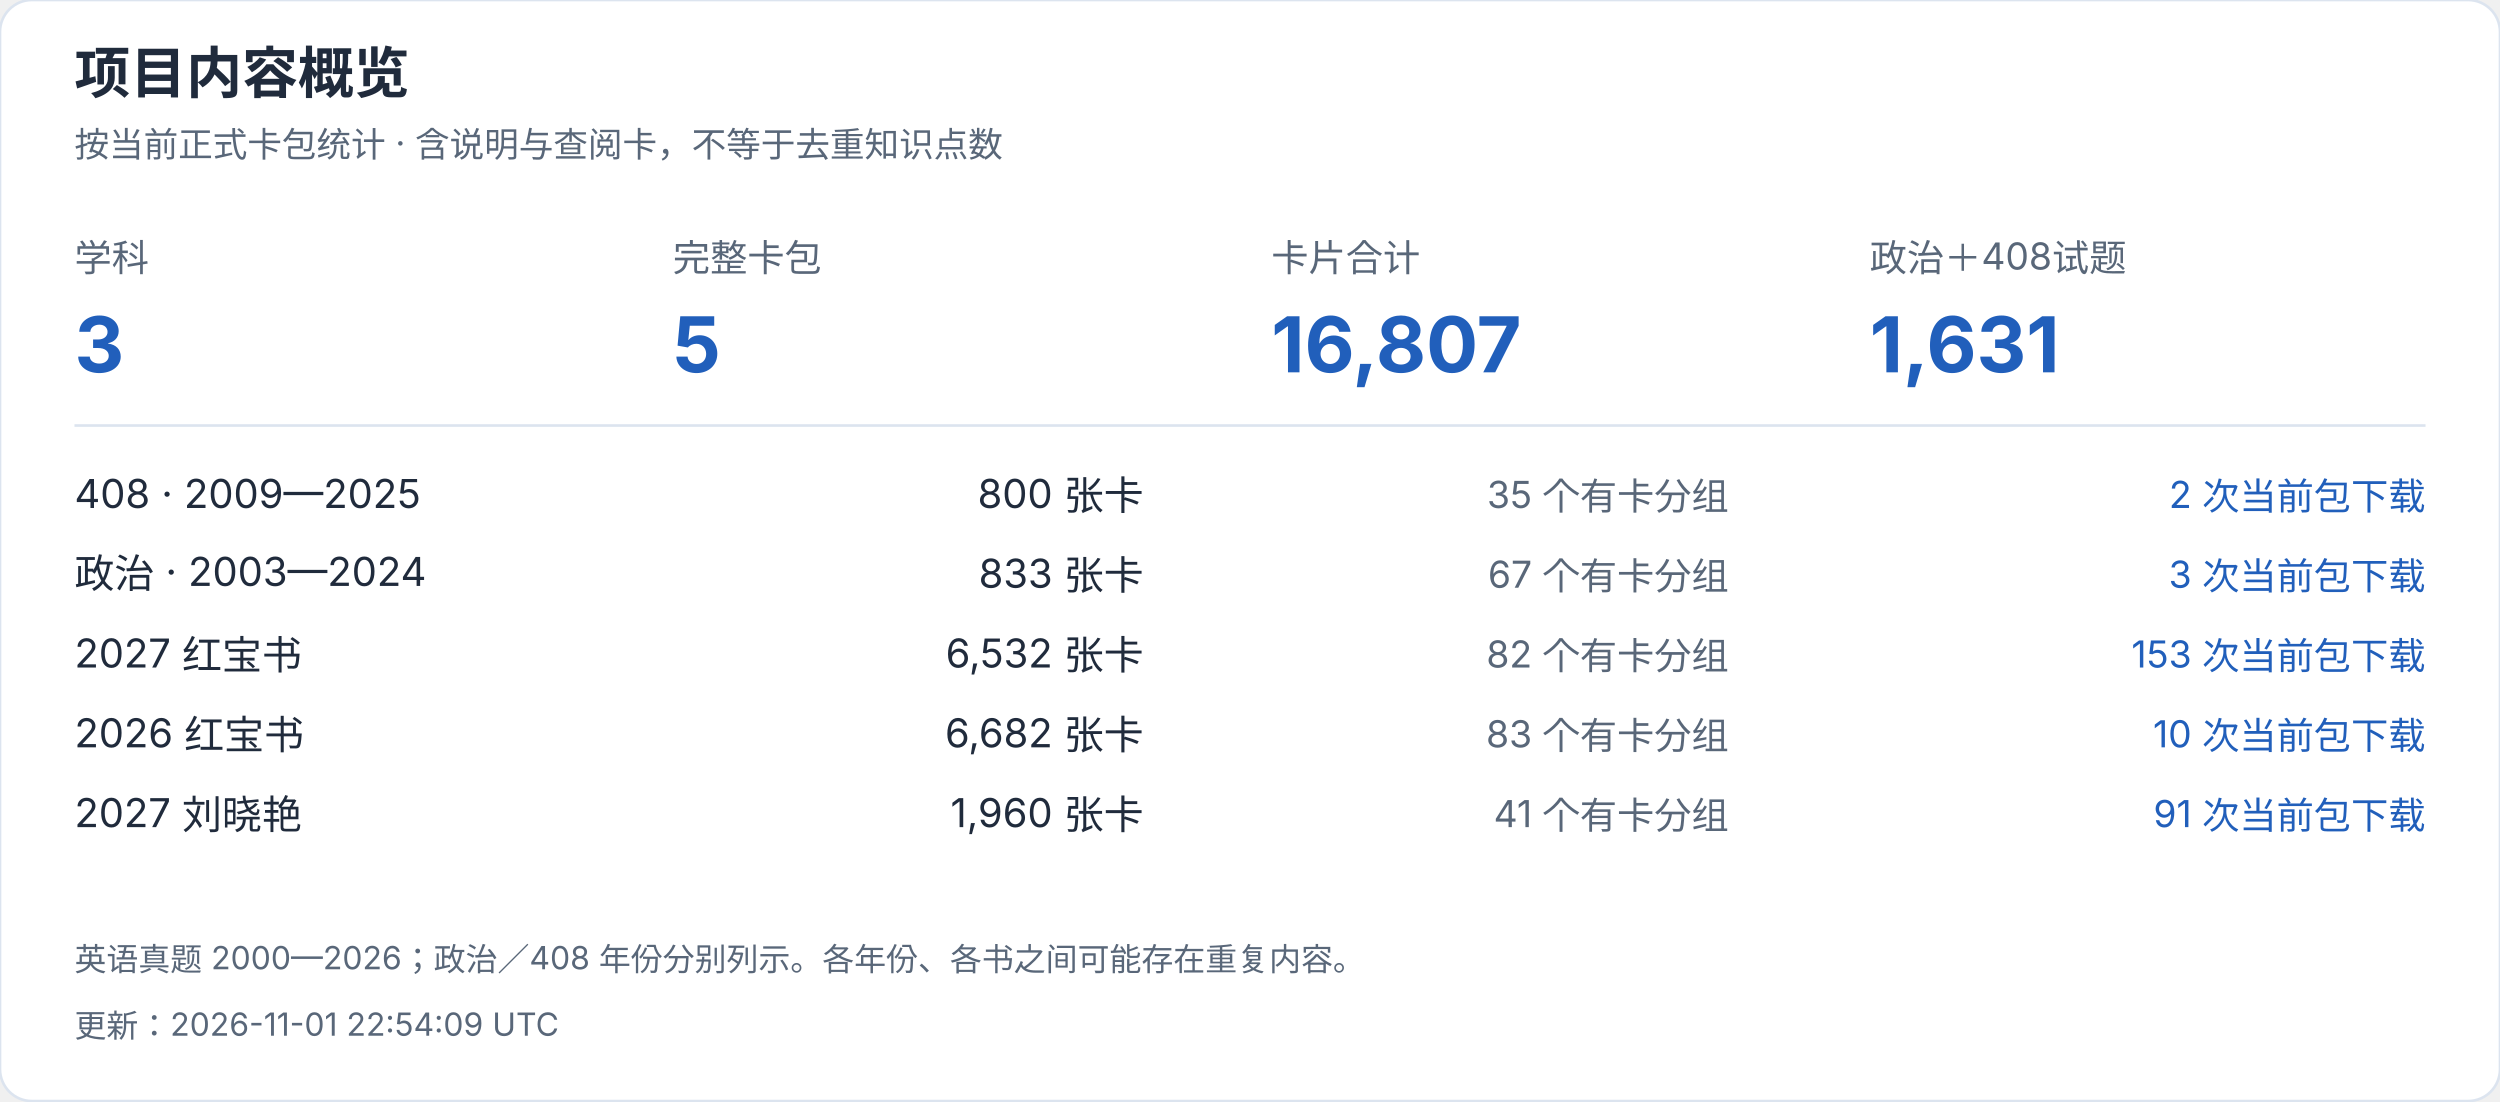
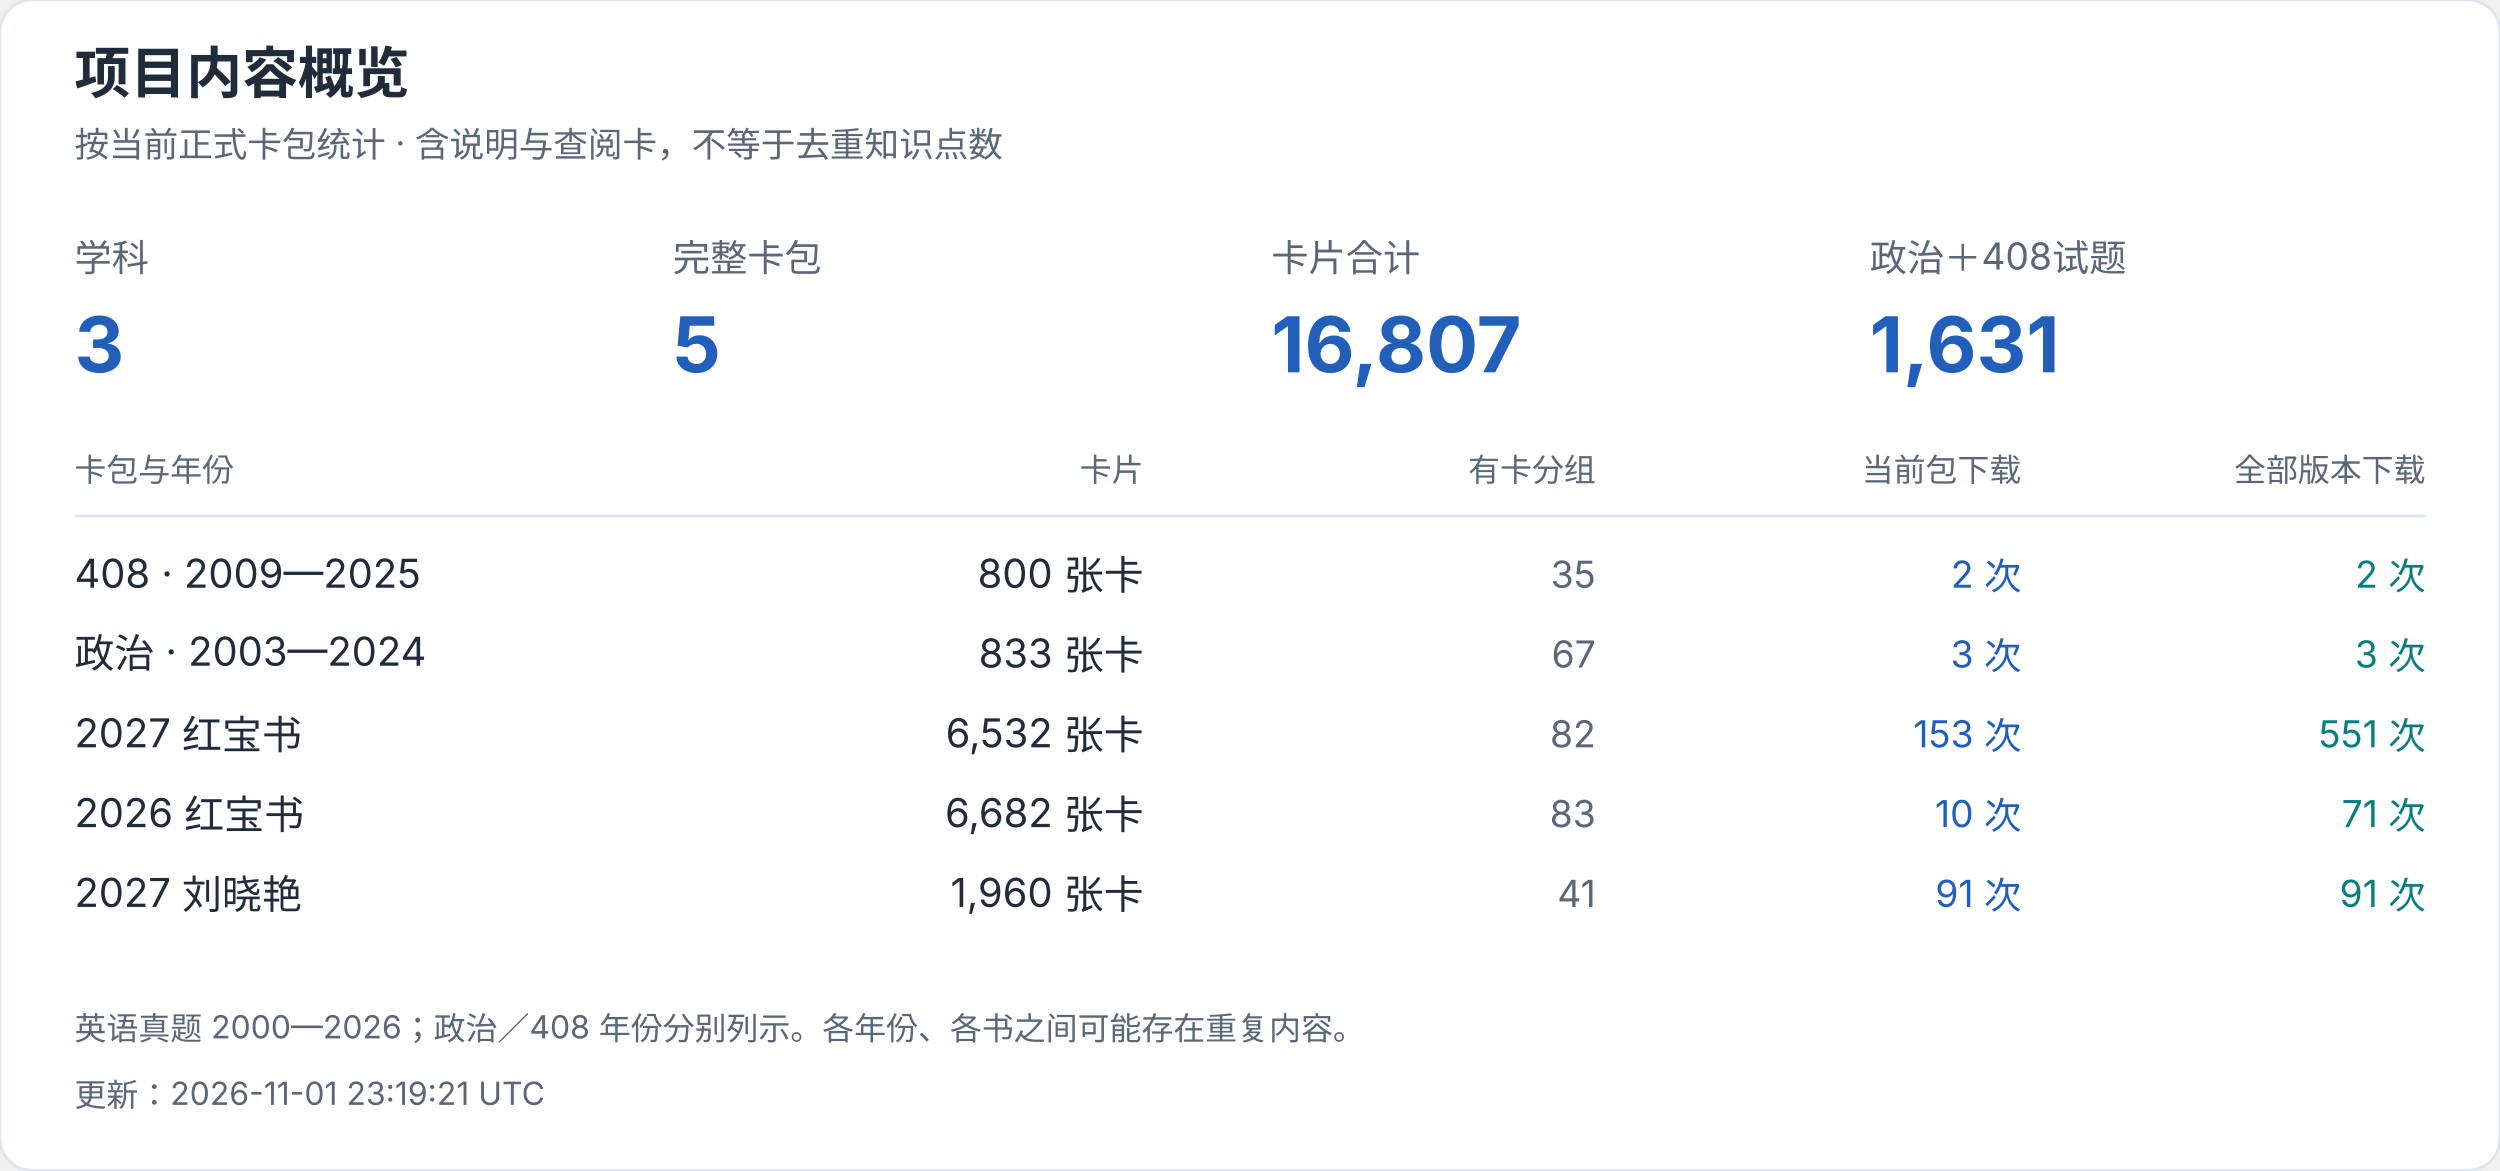
- <svg xmlns="http://www.w3.org/2000/svg" width="940" height="414" viewBox="0 0 940 414" role="img" aria-label="项目内容概览">
+ <svg xmlns="http://www.w3.org/2000/svg" width="940" height="440" viewBox="0 0 940 440" role="img" aria-label="项目内容概览">
  <style>text{font-family:-apple-system,BlinkMacSystemFont,"Segoe UI","PingFang SC","Microsoft YaHei",sans-serif;font-variant-numeric:tabular-nums}</style>
-   <rect width="940" height="414" rx="12" fill="white" stroke="#dce4ef" />
+   <rect width="940" height="440" rx="12" fill="white" stroke="#dce4ef" />
  <text x="28" y="35" font-size="21" fill="#202b3c" font-weight="650" text-anchor="start">项目内容概览</text>
  <text x="28" y="59" font-size="13" fill="#596779" font-weight="400" text-anchor="start">按当前正式卡包统计 · 含说明与查阅卡，不等于去重知识点数</text>
  <text x="28" y="102" font-size="14" fill="#596779" font-weight="400" text-anchor="start">学科</text>
  <text x="28" y="140" font-size="29" fill="#215fbb" font-weight="650" text-anchor="start">3</text>
  <text x="253" y="102" font-size="14" fill="#596779" font-weight="400" text-anchor="start">完整卡包</text>
  <text x="253" y="140" font-size="29" fill="#215fbb" font-weight="650" text-anchor="start">5</text>
  <text x="478" y="102" font-size="14" fill="#596779" font-weight="400" text-anchor="start">卡片合计</text>
  <text x="478" y="140" font-size="29" fill="#215fbb" font-weight="650" text-anchor="start">16,807</text>
  <text x="703" y="102" font-size="14" fill="#596779" font-weight="400" text-anchor="start">政治＋408试题</text>
  <text x="703" y="140" font-size="29" fill="#215fbb" font-weight="650" text-anchor="start">1,631</text>
-   <path d="M28 160H912" stroke="#dce4ef" />
-   <text x="28" y="191" font-size="15" fill="#202b3c" font-weight="400" text-anchor="start">408 · 2009—2025</text>
-   <text x="430" y="191" font-size="15" fill="#202b3c" font-weight="400" text-anchor="end">800 张卡</text>
-   <text x="650" y="191" font-size="14" fill="#596779" font-weight="400" text-anchor="end">35 个有卡分组</text>
-   <text x="912" y="191" font-size="14" fill="#215fbb" font-weight="400" text-anchor="end">2 次当前包下载</text>
-   <text x="28" y="221" font-size="15" fill="#202b3c" font-weight="400" text-anchor="start">政治 · 2003—2024</text>
-   <text x="430" y="221" font-size="15" fill="#202b3c" font-weight="400" text-anchor="end">833 张卡</text>
-   <text x="650" y="221" font-size="14" fill="#596779" font-weight="400" text-anchor="end">67 个有卡分组</text>
-   <text x="912" y="221" font-size="14" fill="#215fbb" font-weight="400" text-anchor="end">3 次当前包下载</text>
-   <text x="28" y="251" font-size="15" fill="#202b3c" font-weight="400" text-anchor="start">2027 红宝书</text>
-   <text x="430" y="251" font-size="15" fill="#202b3c" font-weight="400" text-anchor="end">6,532 张卡</text>
-   <text x="650" y="251" font-size="14" fill="#596779" font-weight="400" text-anchor="end">82 个有卡分组</text>
-   <text x="912" y="251" font-size="14" fill="#215fbb" font-weight="400" text-anchor="end">153 次当前包下载</text>
-   <text x="28" y="281" font-size="15" fill="#202b3c" font-weight="400" text-anchor="start">2026 红宝书</text>
-   <text x="430" y="281" font-size="15" fill="#202b3c" font-weight="400" text-anchor="end">6,682 张卡</text>
-   <text x="650" y="281" font-size="14" fill="#596779" font-weight="400" text-anchor="end">83 个有卡分组</text>
-   <text x="912" y="281" font-size="14" fill="#215fbb" font-weight="400" text-anchor="end">10 次当前包下载</text>
-   <text x="28" y="311" font-size="15" fill="#202b3c" font-weight="400" text-anchor="start">2027 刘晓艳</text>
-   <text x="430" y="311" font-size="15" fill="#202b3c" font-weight="400" text-anchor="end">1,960 张卡</text>
-   <text x="650" y="311" font-size="14" fill="#596779" font-weight="400" text-anchor="end">41 个有卡分组</text>
-   <text x="912" y="311" font-size="14" fill="#215fbb" font-weight="400" text-anchor="end">91 次当前包下载</text>
-   <text x="28" y="365" font-size="12" fill="#596779" font-weight="400" text-anchor="start">英语真题 2000—2026；政治／408 年份分别列示。各年份、各书之间可能存在重复内容。</text>
-   <text x="28" y="390" font-size="12" fill="#596779" font-weight="400" text-anchor="start">更新：2026-11-01 22:54:09 UTC</text>
+   <text x="28" y="181" font-size="12" fill="#596779" font-weight="400" text-anchor="start">卡包与年份</text>
+   <text x="430" y="181" font-size="12" fill="#596779" font-weight="400" text-anchor="end">卡片</text>
+   <text x="600" y="181" font-size="12" fill="#596779" font-weight="400" text-anchor="end">有卡分组</text>
+   <text x="760" y="181" font-size="12" fill="#596779" font-weight="400" text-anchor="end">当前包下载</text>
+   <text x="912" y="181" font-size="12" fill="#596779" font-weight="400" text-anchor="end">全部版本下载</text>
+   <path d="M28 194H912" stroke="#dce4ef" />
+   <text x="28" y="221" font-size="15" fill="#202b3c" font-weight="400" text-anchor="start">408 · 2009—2025</text>
+   <text x="430" y="221" font-size="15" fill="#202b3c" font-weight="400" text-anchor="end">800 张卡</text>
+   <text x="600" y="221" font-size="14" fill="#596779" font-weight="400" text-anchor="end">35</text>
+   <text x="760" y="221" font-size="14" fill="#215fbb" font-weight="400" text-anchor="end">2 次</text>
+   <text x="912" y="221" font-size="14" fill="#087e80" font-weight="400" text-anchor="end">2 次</text>
+   <text x="28" y="251" font-size="15" fill="#202b3c" font-weight="400" text-anchor="start">政治 · 2003—2024</text>
+   <text x="430" y="251" font-size="15" fill="#202b3c" font-weight="400" text-anchor="end">833 张卡</text>
+   <text x="600" y="251" font-size="14" fill="#596779" font-weight="400" text-anchor="end">67</text>
+   <text x="760" y="251" font-size="14" fill="#215fbb" font-weight="400" text-anchor="end">3 次</text>
+   <text x="912" y="251" font-size="14" fill="#087e80" font-weight="400" text-anchor="end">3 次</text>
+   <text x="28" y="281" font-size="15" fill="#202b3c" font-weight="400" text-anchor="start">2027 红宝书</text>
+   <text x="430" y="281" font-size="15" fill="#202b3c" font-weight="400" text-anchor="end">6,532 张卡</text>
+   <text x="600" y="281" font-size="14" fill="#596779" font-weight="400" text-anchor="end">82</text>
+   <text x="760" y="281" font-size="14" fill="#215fbb" font-weight="400" text-anchor="end">153 次</text>
+   <text x="912" y="281" font-size="14" fill="#087e80" font-weight="400" text-anchor="end">551 次</text>
+   <text x="28" y="311" font-size="15" fill="#202b3c" font-weight="400" text-anchor="start">2026 红宝书</text>
+   <text x="430" y="311" font-size="15" fill="#202b3c" font-weight="400" text-anchor="end">6,682 张卡</text>
+   <text x="600" y="311" font-size="14" fill="#596779" font-weight="400" text-anchor="end">83</text>
+   <text x="760" y="311" font-size="14" fill="#215fbb" font-weight="400" text-anchor="end">10 次</text>
+   <text x="912" y="311" font-size="14" fill="#087e80" font-weight="400" text-anchor="end">71 次</text>
+   <text x="28" y="341" font-size="15" fill="#202b3c" font-weight="400" text-anchor="start">2027 刘晓艳</text>
+   <text x="430" y="341" font-size="15" fill="#202b3c" font-weight="400" text-anchor="end">1,960 张卡</text>
+   <text x="600" y="341" font-size="14" fill="#596779" font-weight="400" text-anchor="end">41</text>
+   <text x="760" y="341" font-size="14" fill="#215fbb" font-weight="400" text-anchor="end">91 次</text>
+   <text x="912" y="341" font-size="14" fill="#087e80" font-weight="400" text-anchor="end">91 次</text>
+   <text x="28" y="391" font-size="12" fill="#596779" font-weight="400" text-anchor="start">英语真题 2000—2026；政治／408 年份分别列示。各年份、各书之间可能存在重复内容。</text>
+   <text x="28" y="416" font-size="12" fill="#596779" font-weight="400" text-anchor="start">更新：2026-11-01 23:19:21 UTC</text>
</svg>
